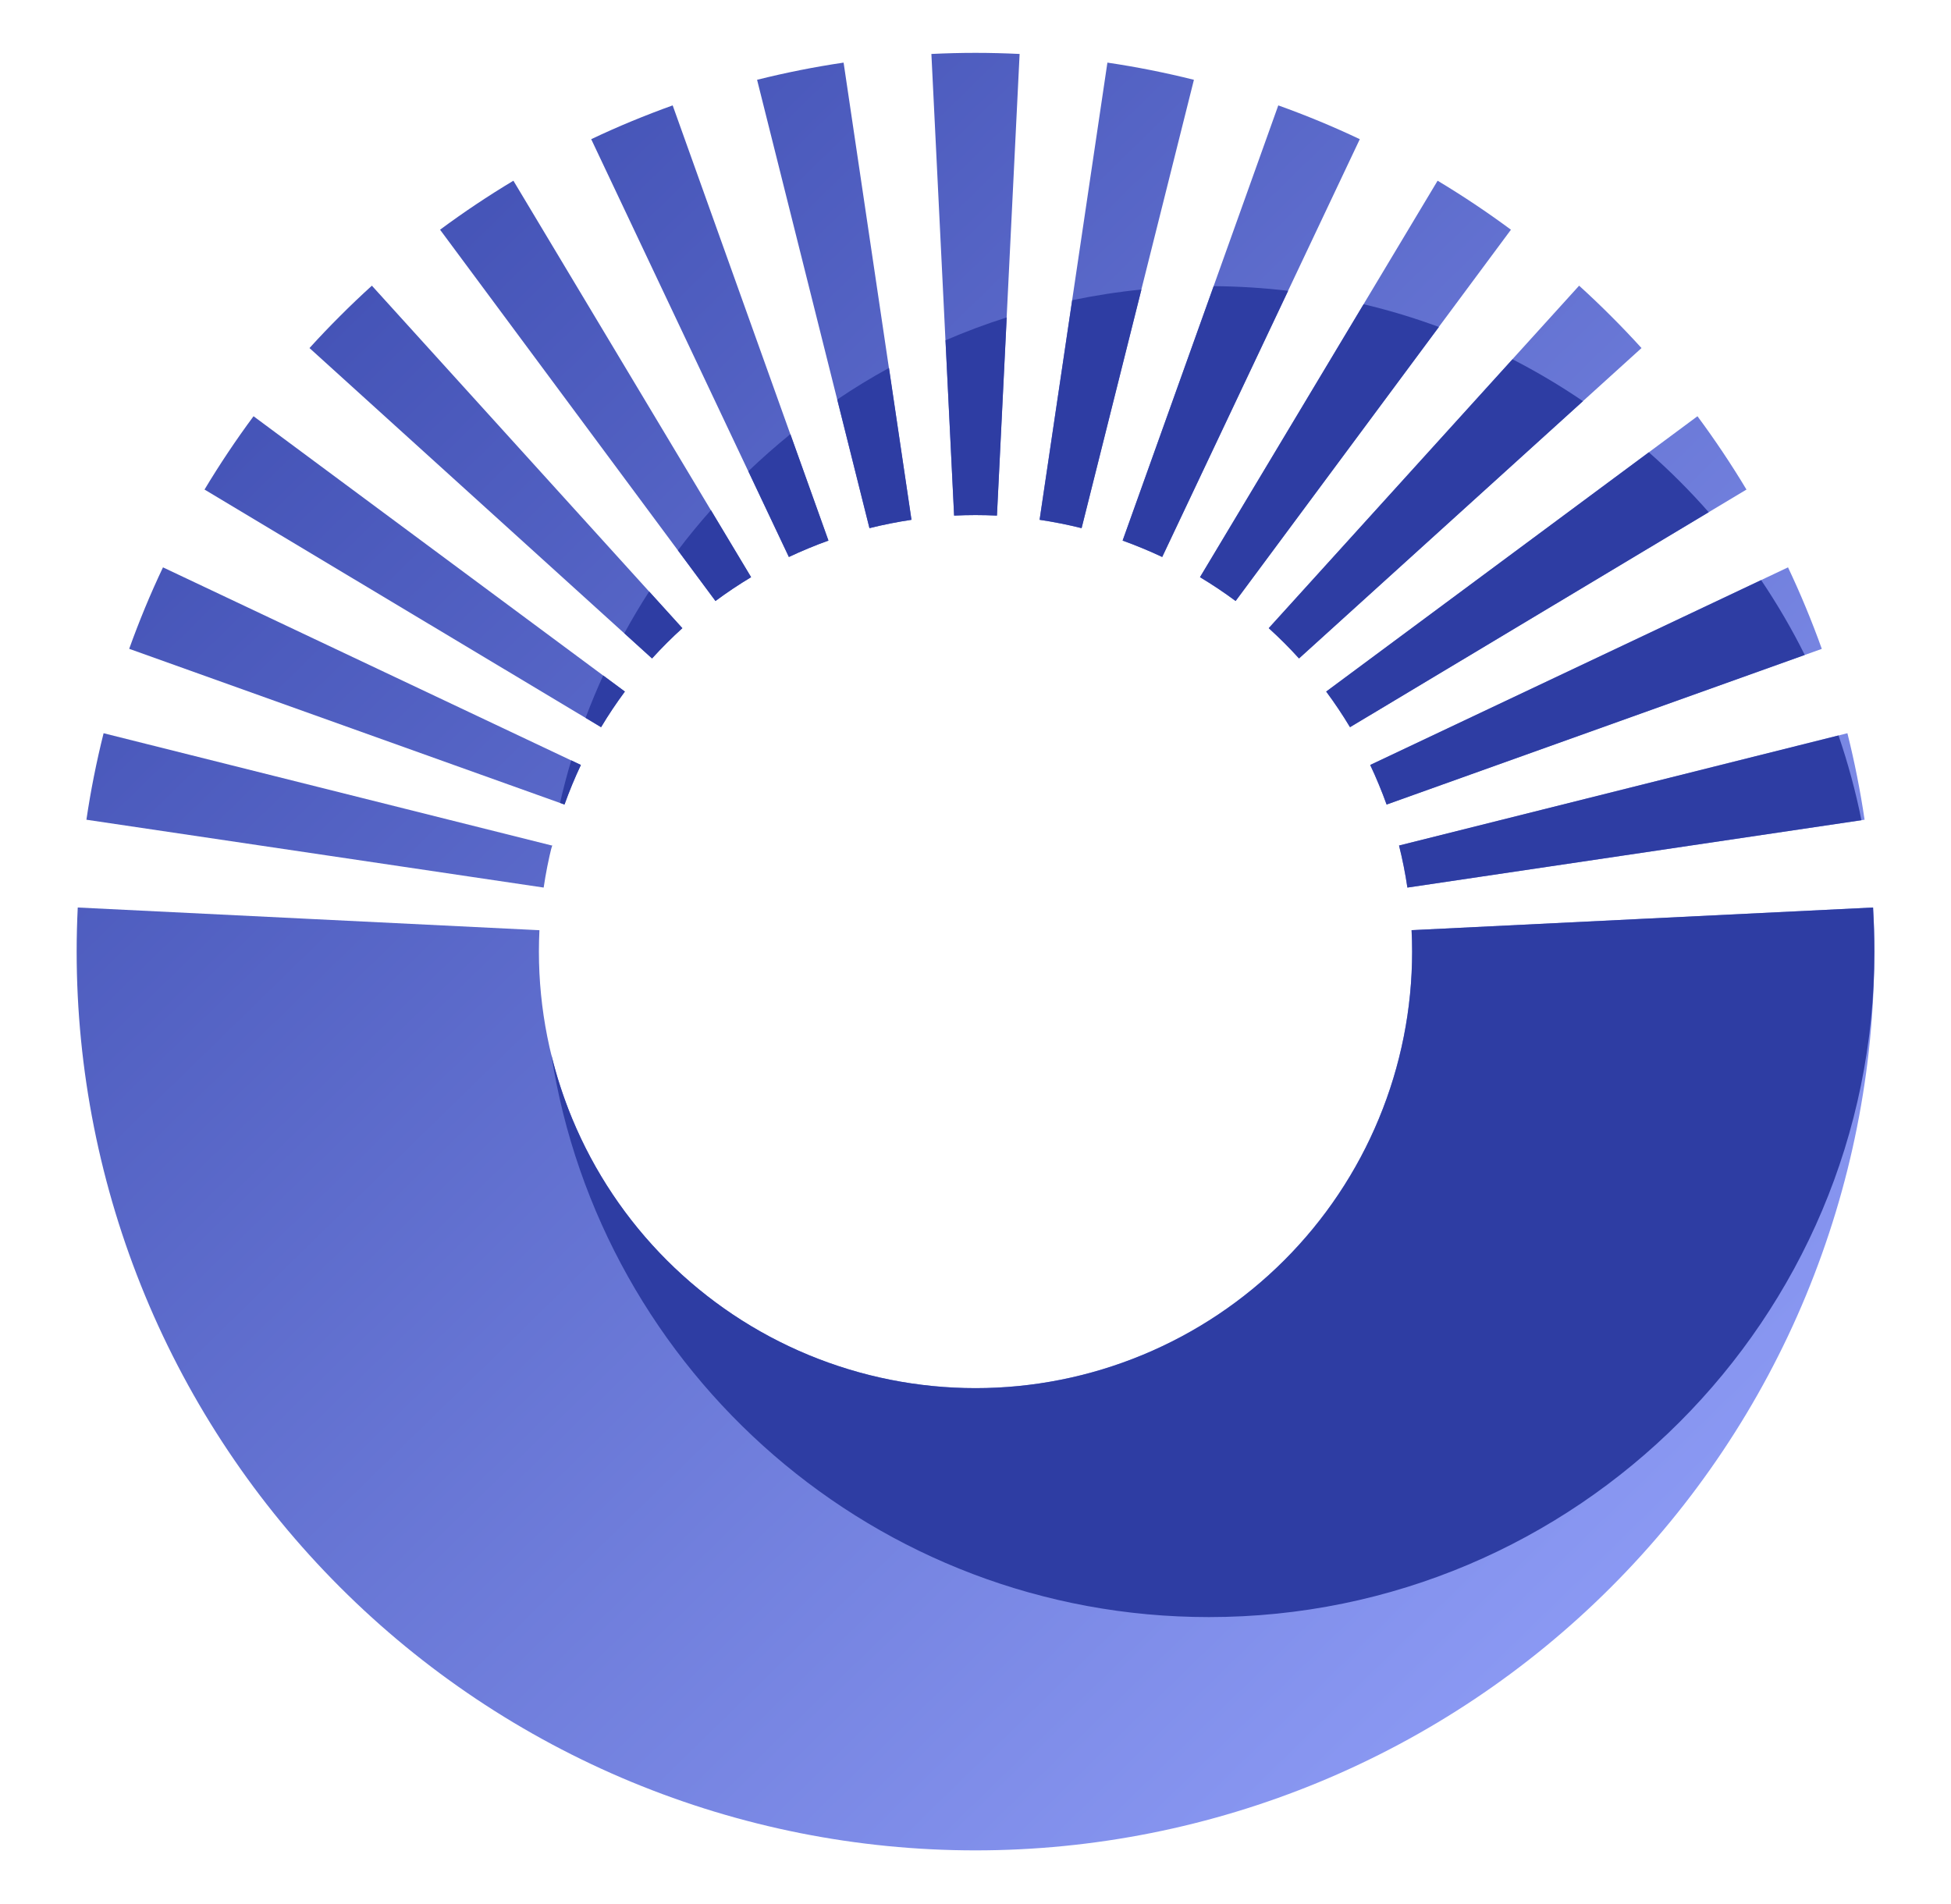
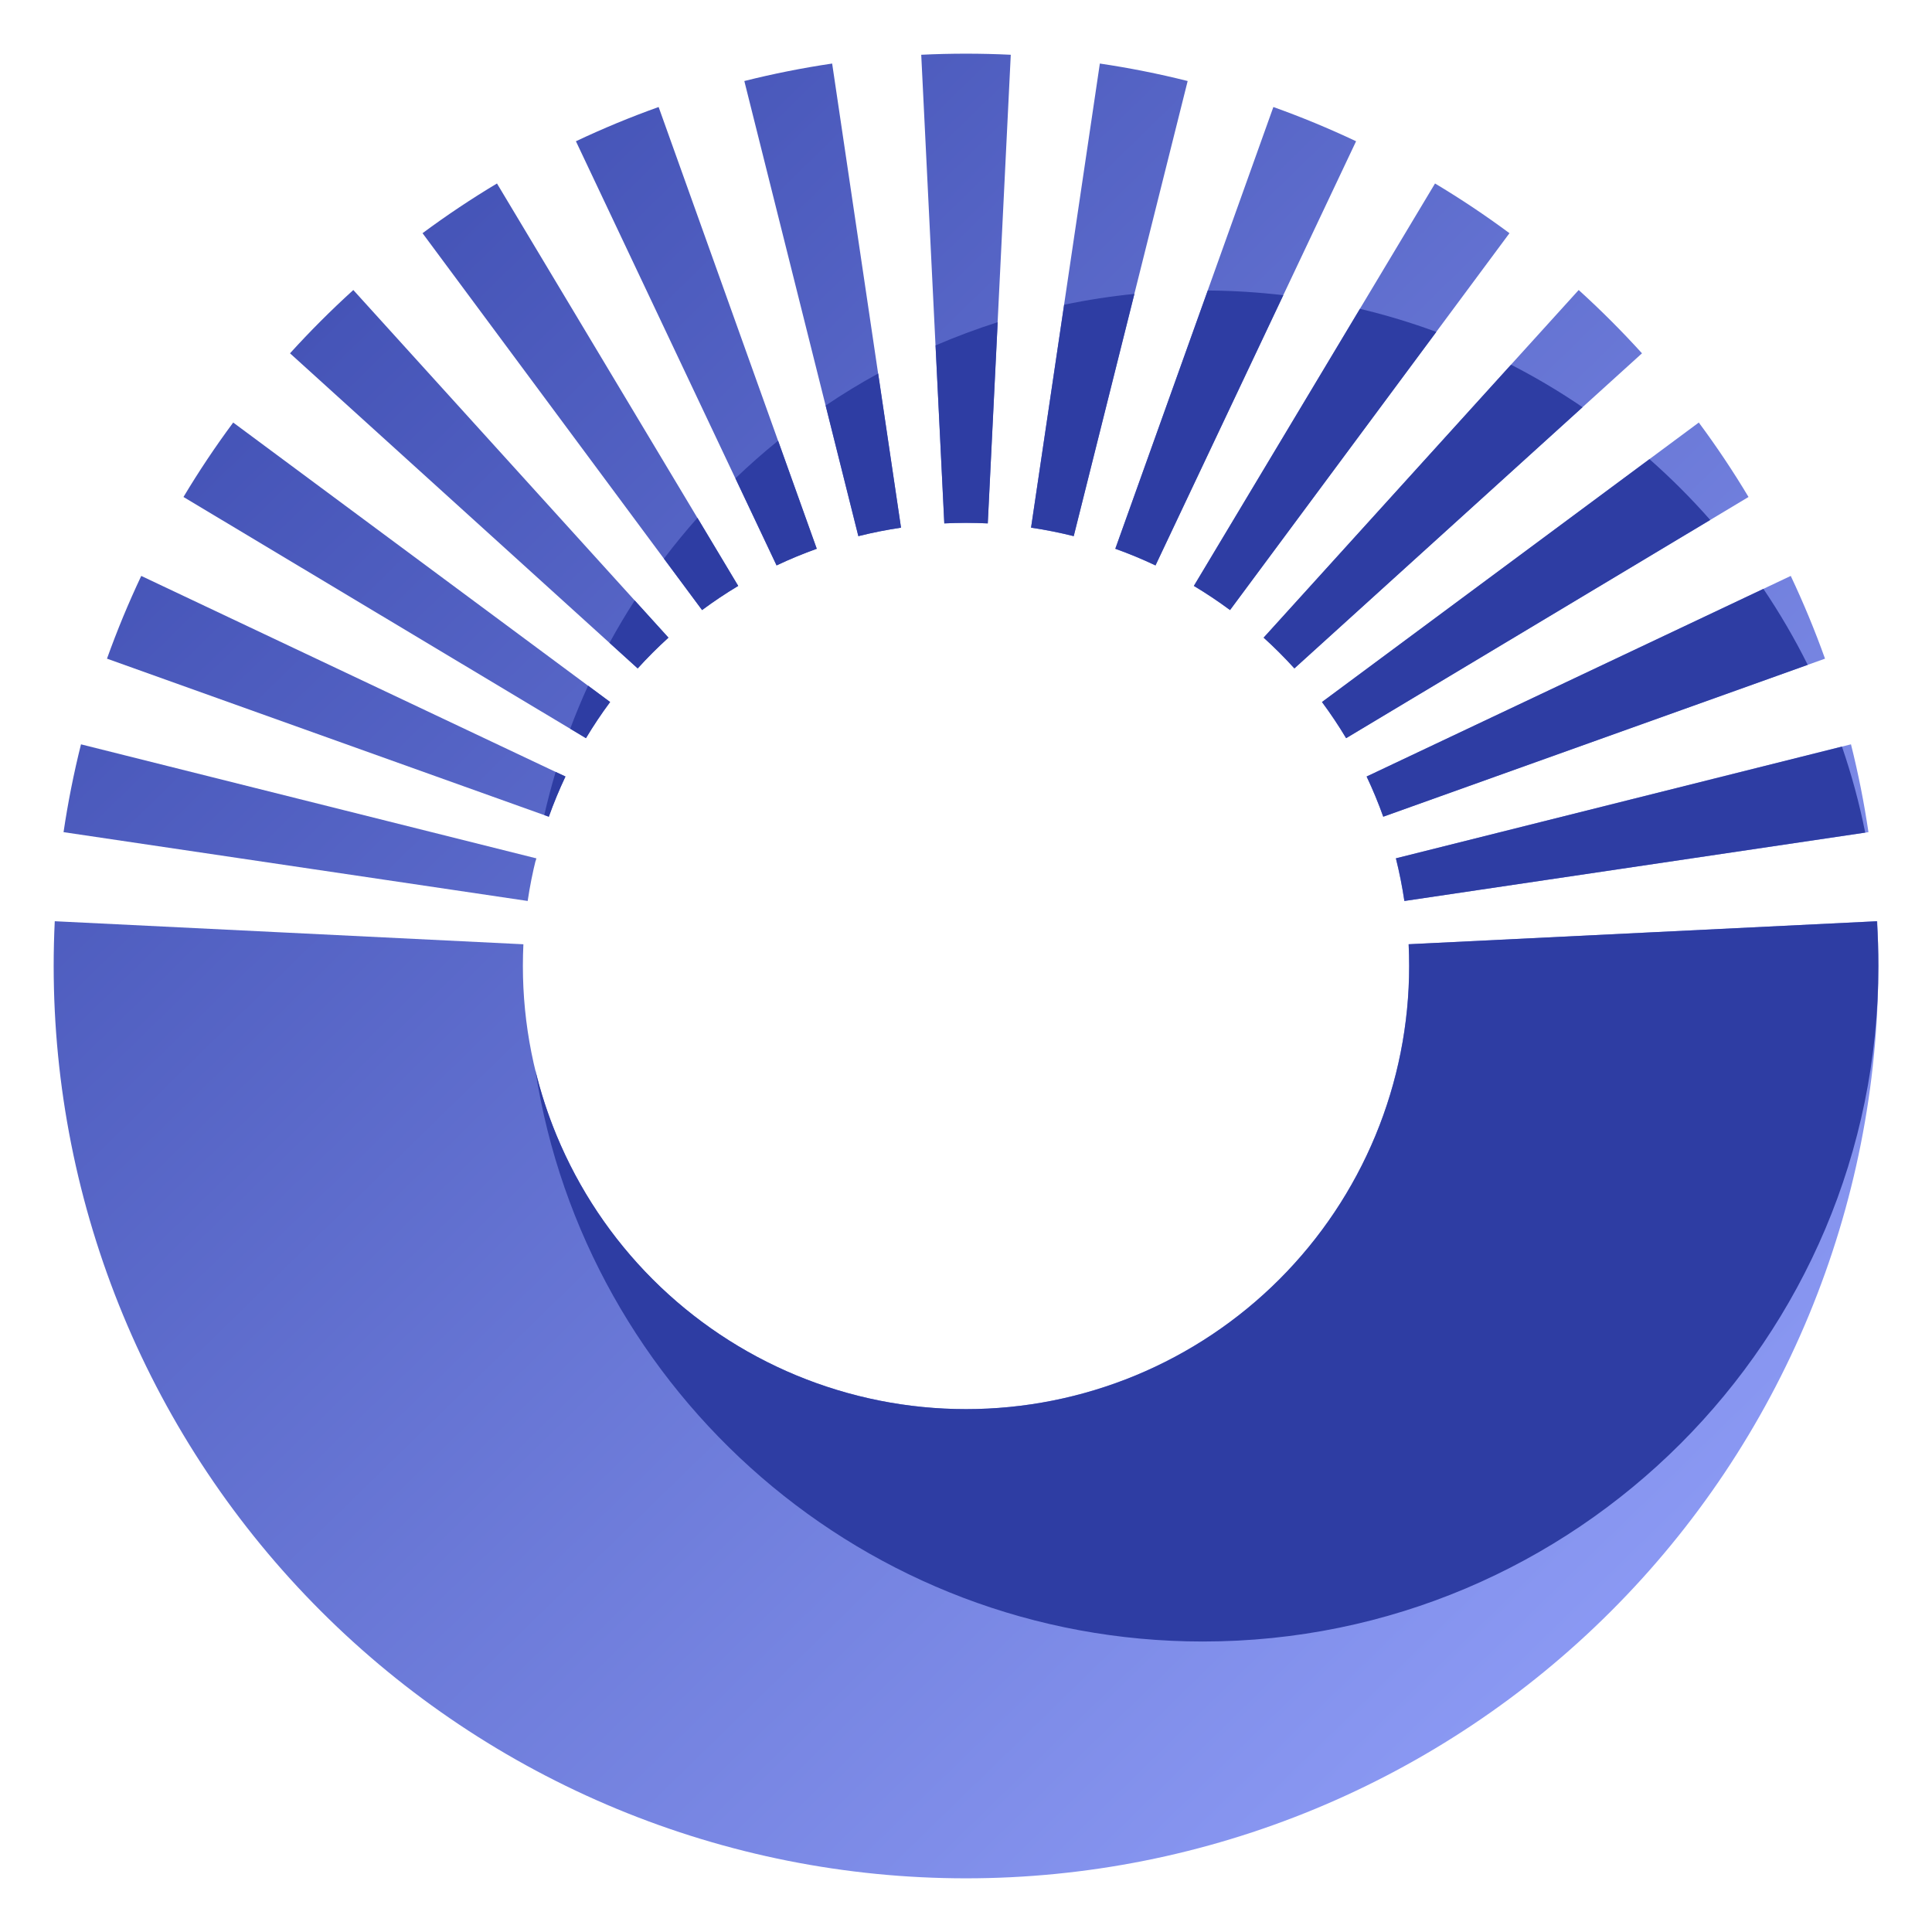
- <svg xmlns="http://www.w3.org/2000/svg" width="41" height="40" viewBox="0 0 41 40" fill="none">
-   <path d="M20.05 10.836C20.2 10.829 20.35 10.825 20.5 10.825C20.65 10.825 20.8 10.829 20.95 10.836L21.427 1.134C21.118 1.119 20.809 1.111 20.5 1.111C20.191 1.111 19.882 1.119 19.573 1.134L20.05 10.836Z" fill="url(#paint0_linear_3139_18692)" />
-   <path d="M18.271 11.1C18.562 11.027 18.857 10.969 19.154 10.925L17.728 1.316C17.117 1.406 16.51 1.527 15.91 1.677L18.271 11.1Z" fill="url(#paint1_linear_3139_18692)" />
-   <path d="M21.846 10.925C22.143 10.969 22.438 11.027 22.729 11.1L25.09 1.677C24.49 1.527 23.883 1.406 23.272 1.316L21.846 10.925Z" fill="url(#paint2_linear_3139_18692)" />
-   <path d="M16.989 11.524C17.128 11.466 17.268 11.412 17.409 11.362L14.136 2.215C13.846 2.319 13.557 2.431 13.271 2.549C12.986 2.667 12.703 2.793 12.424 2.925L16.577 11.706C16.713 11.642 16.85 11.581 16.989 11.524Z" fill="url(#paint3_linear_3139_18692)" />
-   <path d="M23.591 11.362C23.732 11.412 23.872 11.466 24.011 11.524C24.15 11.581 24.287 11.642 24.423 11.706L28.576 2.925C28.297 2.793 28.014 2.667 27.729 2.549C27.443 2.431 27.154 2.319 26.863 2.215L23.591 11.362Z" fill="url(#paint4_linear_3139_18692)" />
-   <path d="M15.035 12.631C15.276 12.452 15.526 12.285 15.783 12.131L10.789 3.798C10.259 4.116 9.744 4.46 9.248 4.828L15.035 12.631Z" fill="url(#paint5_linear_3139_18692)" />
-   <path d="M25.217 12.131C25.474 12.285 25.724 12.452 25.965 12.631L31.752 4.828C31.256 4.46 30.741 4.116 30.211 3.798L25.217 12.131Z" fill="url(#paint6_linear_3139_18692)" />
-   <path d="M14.013 13.513C14.119 13.406 14.228 13.303 14.339 13.202L7.815 6.004C7.586 6.212 7.362 6.425 7.144 6.644C6.925 6.862 6.712 7.086 6.504 7.315L13.702 13.839C13.803 13.728 13.906 13.619 14.013 13.513Z" fill="url(#paint7_linear_3139_18692)" />
-   <path d="M26.661 13.202C26.772 13.303 26.881 13.406 26.987 13.513C27.094 13.619 27.197 13.728 27.298 13.839L34.496 7.315C34.288 7.086 34.075 6.862 33.856 6.644C33.638 6.425 33.414 6.212 33.185 6.004L26.661 13.202Z" fill="url(#paint8_linear_3139_18692)" />
-   <path d="M12.631 15.283C12.785 15.026 12.952 14.776 13.131 14.535L5.328 8.748C4.96 9.245 4.616 9.759 4.298 10.289L12.631 15.283Z" fill="url(#paint9_linear_3139_18692)" />
-   <path d="M27.869 14.535C28.048 14.776 28.215 15.026 28.369 15.283L36.702 10.289C36.384 9.759 36.04 9.245 35.672 8.748L27.869 14.535Z" fill="url(#paint10_linear_3139_18692)" />
-   <path d="M12.024 16.489C12.081 16.35 12.142 16.213 12.206 16.077L3.425 11.924C3.293 12.203 3.167 12.486 3.049 12.771C2.931 13.057 2.819 13.346 2.715 13.636L11.862 16.909C11.912 16.768 11.966 16.628 12.024 16.489Z" fill="url(#paint11_linear_3139_18692)" />
-   <path d="M28.794 16.077C28.858 16.213 28.919 16.35 28.976 16.489C29.034 16.628 29.088 16.768 29.138 16.909L38.285 13.637C38.181 13.346 38.069 13.057 37.951 12.772C37.833 12.486 37.707 12.203 37.575 11.924L28.794 16.077Z" fill="url(#paint12_linear_3139_18692)" />
-   <path d="M11.425 18.654C11.469 18.357 11.527 18.062 11.6 17.771L2.177 15.41C2.027 16.01 1.906 16.617 1.816 17.228L11.425 18.654Z" fill="url(#paint13_linear_3139_18692)" />
-   <path d="M29.4 17.771C29.473 18.062 29.531 18.357 29.575 18.654L39.184 17.228C39.094 16.617 38.973 16.01 38.823 15.41L29.4 17.771Z" fill="url(#paint14_linear_3139_18692)" />
-   <path d="M11.325 20C11.325 19.85 11.329 19.7 11.336 19.55L1.634 19.073C1.619 19.382 1.611 19.691 1.611 20C1.611 22.48 2.1 24.937 3.049 27.229C3.998 29.52 5.39 31.602 7.144 33.356C8.898 35.111 10.98 36.502 13.271 37.451C15.563 38.4 18.019 38.889 20.5 38.889C22.98 38.889 25.437 38.4 27.729 37.451C30.02 36.502 32.102 35.111 33.856 33.356C35.61 31.602 37.002 29.52 37.951 27.229C38.9 24.937 39.389 22.48 39.389 20C39.389 19.691 39.381 19.382 39.366 19.073L29.663 19.55C29.671 19.7 29.675 19.85 29.675 20C29.675 21.205 29.437 22.398 28.976 23.511C28.515 24.624 27.839 25.636 26.987 26.487C26.136 27.339 25.124 28.015 24.011 28.476C22.898 28.937 21.705 29.175 20.5 29.175C19.295 29.175 18.102 28.937 16.989 28.476C15.876 28.015 14.864 27.339 14.013 26.487C13.161 25.636 12.485 24.624 12.024 23.511C11.563 22.398 11.325 21.205 11.325 20Z" fill="url(#paint15_linear_3139_18692)" />
-   <path d="M20.501 10.825C20.351 10.825 20.201 10.829 20.051 10.836L19.87 7.152C20.289 6.971 20.718 6.81 21.156 6.671L20.951 10.836C20.802 10.829 20.652 10.825 20.501 10.825Z" fill="#2E3DA3" />
-   <path d="M22.532 6.309L21.848 10.924C22.145 10.969 22.439 11.027 22.73 11.1L23.987 6.085C23.494 6.134 23.009 6.21 22.532 6.309Z" fill="#2E3DA3" />
-   <path d="M25.505 6.014L23.592 11.361C23.733 11.412 23.873 11.466 24.012 11.524C24.151 11.581 24.288 11.642 24.424 11.706L27.07 6.112C26.556 6.051 26.034 6.018 25.505 6.014Z" fill="#2E3DA3" />
-   <path d="M28.656 6.394L25.218 12.13C25.476 12.285 25.725 12.452 25.967 12.631L30.238 6.872C29.724 6.682 29.196 6.522 28.656 6.394Z" fill="#2E3DA3" />
-   <path d="M31.785 7.551L26.663 13.202C26.774 13.303 26.882 13.406 26.989 13.512C27.095 13.618 27.198 13.727 27.299 13.838L33.266 8.431C32.792 8.108 32.297 7.814 31.785 7.551Z" fill="#2E3DA3" />
-   <path d="M34.65 9.506L27.87 14.534C28.049 14.776 28.216 15.025 28.371 15.283L35.908 10.765C35.516 10.319 35.096 9.899 34.65 9.506Z" fill="#2E3DA3" />
-   <path d="M37.01 12.192L28.795 16.077C28.859 16.213 28.92 16.35 28.977 16.489C29.035 16.628 29.089 16.768 29.14 16.909L37.927 13.765C37.655 13.219 37.348 12.694 37.01 12.192Z" fill="#2E3DA3" />
-   <path d="M38.636 15.457L29.401 17.77C29.474 18.062 29.533 18.357 29.577 18.654L39.118 17.238C38.996 16.629 38.834 16.035 38.636 15.457Z" fill="#2E3DA3" />
-   <path d="M39.36 19.073L29.665 19.549C29.672 19.699 29.676 19.849 29.676 20C29.676 21.204 29.439 22.398 28.977 23.511C28.517 24.624 27.841 25.635 26.989 26.487C26.137 27.339 25.125 28.015 24.012 28.476C22.899 28.937 21.706 29.174 20.501 29.174C19.297 29.174 18.103 28.937 16.99 28.476C15.877 28.015 14.866 27.339 14.014 26.487C13.162 25.635 12.486 24.624 12.025 23.511C11.843 23.07 11.695 22.617 11.584 22.156C12.621 28.857 18.414 33.986 25.404 33.986C33.129 33.986 39.39 27.724 39.39 20C39.39 19.688 39.38 19.38 39.36 19.073Z" fill="#2E3DA3" />
-   <path d="M11.584 17.843C11.59 17.819 11.596 17.795 11.602 17.77L11.595 17.769C11.591 17.794 11.588 17.818 11.584 17.843Z" fill="#2E3DA3" />
-   <path d="M11.769 16.875L11.863 16.909C11.914 16.768 11.968 16.628 12.025 16.489C12.083 16.35 12.143 16.213 12.208 16.077L12.005 15.981C11.916 16.275 11.838 16.573 11.769 16.875Z" fill="#2E3DA3" />
-   <path d="M12.306 15.087L12.632 15.283C12.786 15.025 12.953 14.776 13.132 14.534L12.676 14.196C12.543 14.488 12.419 14.785 12.306 15.087Z" fill="#2E3DA3" />
-   <path d="M13.12 13.309L13.703 13.838C13.804 13.727 13.908 13.618 14.014 13.512C14.12 13.406 14.229 13.303 14.34 13.202L13.642 12.431C13.457 12.717 13.283 13.01 13.12 13.309Z" fill="#2E3DA3" />
-   <path d="M14.246 11.566L15.036 12.631C15.277 12.452 15.527 12.285 15.785 12.13L14.94 10.721C14.698 10.993 14.467 11.275 14.246 11.566Z" fill="#2E3DA3" />
-   <path d="M15.726 9.903L16.579 11.706C16.714 11.642 16.852 11.581 16.99 11.524C17.129 11.466 17.269 11.412 17.41 11.361L16.61 9.124C16.305 9.372 16.01 9.632 15.726 9.903Z" fill="#2E3DA3" />
-   <path d="M17.595 8.396L18.272 11.1C18.563 11.027 18.858 10.969 19.155 10.924L18.682 7.733C18.309 7.937 17.946 8.159 17.595 8.396Z" fill="#2E3DA3" />
+ <svg xmlns="http://www.w3.org/2000/svg" width="64" height="64" viewBox="0 0 64 64" fill="none">
+   <path d="M31.28 17.338C31.519 17.327 31.759 17.321 32 17.321C32.24 17.321 32.481 17.327 32.72 17.338L33.483 1.814C32.989 1.79 32.495 1.778 32 1.778C31.505 1.778 31.011 1.79 30.517 1.814L31.28 17.338Z" fill="url(#paint0_linear_3139_19049)" />
+   <path d="M28.433 17.761C28.899 17.644 29.371 17.55 29.846 17.48L27.566 2.105C26.587 2.25 25.616 2.443 24.657 2.684L28.433 17.761Z" fill="url(#paint1_linear_3139_19049)" />
+   <path d="M34.154 17.48C34.629 17.55 35.101 17.644 35.567 17.761L39.343 2.684C38.384 2.443 37.413 2.25 36.434 2.105L34.154 17.48Z" fill="url(#paint2_linear_3139_19049)" />
+   <path d="M26.382 18.438C26.605 18.346 26.829 18.26 27.055 18.179L21.818 3.545C21.353 3.711 20.892 3.889 20.434 4.078C19.977 4.268 19.525 4.468 19.078 4.679L25.724 18.73C25.941 18.628 26.16 18.53 26.382 18.438Z" fill="url(#paint3_linear_3139_19049)" />
+   <path d="M36.945 18.179C37.171 18.26 37.395 18.346 37.618 18.438C37.84 18.53 38.059 18.628 38.276 18.73L44.922 4.679C44.475 4.468 44.023 4.268 43.566 4.078C43.108 3.889 42.647 3.711 42.182 3.545L36.945 18.179Z" fill="url(#paint4_linear_3139_19049)" />
+   <path d="M23.256 20.209C23.641 19.923 24.041 19.656 24.453 19.409L16.463 6.078C15.614 6.586 14.791 7.136 13.997 7.725L23.256 20.209Z" fill="url(#paint5_linear_3139_19049)" />
+   <path d="M39.547 19.409C39.959 19.656 40.359 19.923 40.745 20.209L50.003 7.725C49.209 7.136 48.386 6.586 47.537 6.078L39.547 19.409Z" fill="url(#paint6_linear_3139_19049)" />
+   <path d="M21.62 21.62C21.79 21.45 21.964 21.285 22.142 21.123L11.704 9.607C11.338 9.939 10.98 10.28 10.63 10.63C10.28 10.98 9.939 11.338 9.607 11.704L21.123 22.142C21.284 21.964 21.45 21.79 21.62 21.62Z" fill="url(#paint7_linear_3139_19049)" />
+   <path d="M41.858 21.123C42.036 21.285 42.21 21.45 42.38 21.62C42.55 21.79 42.716 21.964 42.877 22.142L54.393 11.704C54.061 11.338 53.72 10.98 53.37 10.63C53.02 10.28 52.662 9.939 52.296 9.607L41.858 21.123Z" fill="url(#paint8_linear_3139_19049)" />
+   <path d="M19.409 24.453C19.656 24.041 19.923 23.642 20.209 23.256L7.725 13.997C7.136 14.791 6.586 15.614 6.078 16.463L19.409 24.453Z" fill="url(#paint9_linear_3139_19049)" />
+   <path d="M43.791 23.256C44.077 23.642 44.344 24.041 44.591 24.453L57.922 16.463C57.414 15.614 56.864 14.791 56.275 13.997L43.791 23.256Z" fill="url(#paint10_linear_3139_19049)" />
+   <path d="M18.438 26.383C18.53 26.16 18.627 25.941 18.73 25.724L4.679 19.078C4.468 19.525 4.268 19.977 4.078 20.434C3.889 20.892 3.711 21.353 3.544 21.819L18.179 27.055C18.26 26.829 18.346 26.605 18.438 26.383Z" fill="url(#paint11_linear_3139_19049)" />
+   <path d="M45.27 25.724C45.373 25.941 45.47 26.16 45.562 26.383C45.654 26.605 45.74 26.829 45.821 27.055L60.456 21.819C60.289 21.353 60.111 20.892 59.922 20.435C59.732 19.977 59.532 19.525 59.321 19.078L45.27 25.724Z" fill="url(#paint12_linear_3139_19049)" />
+   <path d="M17.48 29.846C17.55 29.371 17.644 28.899 17.761 28.433L2.683 24.657C2.443 25.616 2.25 26.587 2.105 27.566L17.48 29.846Z" fill="url(#paint13_linear_3139_19049)" />
+   <path d="M46.239 28.433C46.356 28.899 46.45 29.371 46.52 29.846L61.895 27.566C61.75 26.587 61.557 25.616 61.316 24.657L46.239 28.433Z" fill="url(#paint14_linear_3139_19049)" />
+   <path d="M17.321 32C17.321 31.76 17.327 31.519 17.338 31.28L1.814 30.517C1.79 31.011 1.778 31.505 1.778 32C1.778 35.969 2.559 39.899 4.078 43.566C5.597 47.232 7.823 50.564 10.63 53.37C13.436 56.177 16.768 58.403 20.434 59.922C24.101 61.441 28.031 62.222 32 62.222C35.969 62.222 39.899 61.441 43.566 59.922C47.232 58.403 50.564 56.177 53.37 53.37C56.177 50.564 58.403 47.232 59.922 43.566C61.441 39.899 62.222 35.969 62.222 32C62.222 31.505 62.21 31.011 62.186 30.517L46.662 31.28C46.673 31.52 46.679 31.76 46.679 32C46.679 33.928 46.3 35.837 45.562 37.618C44.824 39.399 43.743 41.017 42.38 42.38C41.017 43.743 39.398 44.824 37.618 45.562C35.837 46.3 33.928 46.679 32 46.679C30.072 46.679 28.163 46.3 26.382 45.562C24.602 44.824 22.983 43.743 21.62 42.38C20.257 41.017 19.176 39.399 18.438 37.618C17.7 35.837 17.321 33.928 17.321 32Z" fill="url(#paint15_linear_3139_19049)" />
+   <path d="M32.002 17.32C31.762 17.32 31.521 17.326 31.282 17.338L30.992 11.442C31.662 11.154 32.348 10.897 33.05 10.673L32.722 17.338C32.483 17.326 32.242 17.32 32.002 17.32Z" fill="#2E3DA3" />
+   <path d="M35.251 10.095L34.156 17.479C34.631 17.55 35.103 17.643 35.569 17.76L37.579 9.736C36.79 9.815 36.014 9.935 35.251 10.095Z" fill="#2E3DA3" />
+   <path d="M40.009 9.623L36.947 18.178C37.173 18.259 37.398 18.346 37.62 18.438C37.842 18.53 38.061 18.627 38.278 18.73L42.511 9.779C41.69 9.682 40.855 9.629 40.009 9.623Z" fill="#2E3DA3" />
+   <path d="M45.05 10.23L39.549 19.409C39.961 19.656 40.361 19.923 40.747 20.209L47.58 10.995C46.759 10.692 45.914 10.436 45.05 10.23Z" fill="#2E3DA3" />
+   <path d="M50.055 12.081L41.86 21.123C42.038 21.284 42.212 21.45 42.382 21.62C42.552 21.79 42.718 21.964 42.879 22.142L52.425 13.489C51.667 12.973 50.876 12.502 50.055 12.081Z" fill="#2E3DA3" />
+   <path d="M54.641 15.21L43.793 23.255C44.079 23.641 44.346 24.041 44.593 24.453L56.653 17.224C56.026 16.511 55.353 15.838 54.641 15.21Z" fill="#2E3DA3" />
+   <path d="M58.415 19.507L45.272 25.723C45.375 25.94 45.472 26.16 45.564 26.382C45.656 26.604 45.742 26.828 45.823 27.054L59.883 22.024C59.448 21.151 58.957 20.31 58.415 19.507Z" fill="#2E3DA3" />
+   <path d="M61.017 24.732L46.242 28.433C46.358 28.899 46.452 29.37 46.523 29.846L61.788 27.581C61.593 26.607 61.335 25.656 61.017 24.732Z" fill="#2E3DA3" />
+   <path d="M62.176 30.517L46.664 31.279C46.675 31.519 46.681 31.759 46.681 32C46.681 33.927 46.302 35.836 45.564 37.617C44.826 39.398 43.745 41.016 42.382 42.379C41.019 43.742 39.401 44.824 37.62 45.562C35.839 46.299 33.93 46.679 32.002 46.679C30.074 46.679 28.165 46.299 26.384 45.562C24.604 44.824 22.985 43.742 21.622 42.379C20.259 41.016 19.178 39.398 18.44 37.617C18.148 36.913 17.912 36.188 17.734 35.45C19.393 46.17 28.662 54.377 39.847 54.377C52.206 54.377 62.224 44.358 62.224 32C62.224 31.502 62.208 31.007 62.176 30.517Z" fill="#2E3DA3" />
+   <path d="M17.734 28.549C17.743 28.51 17.753 28.471 17.763 28.433L17.753 28.43C17.746 28.47 17.74 28.509 17.734 28.549Z" fill="#2E3DA3" />
+   <path d="M18.03 27L18.181 27.054C18.262 26.828 18.348 26.604 18.44 26.382C18.532 26.16 18.63 25.94 18.732 25.723L18.407 25.57C18.266 26.04 18.14 26.517 18.03 27Z" fill="#2E3DA3" />
+   <path d="M18.889 24.14L19.411 24.453C19.658 24.041 19.925 23.641 20.212 23.255L19.481 22.713C19.268 23.18 19.07 23.656 18.889 24.14Z" fill="#2E3DA3" />
+   <path d="M20.191 21.295L21.125 22.142C21.287 21.964 21.452 21.79 21.622 21.62C21.792 21.45 21.966 21.284 22.144 21.123L21.026 19.89C20.732 20.347 20.453 20.816 20.191 21.295Z" fill="#2E3DA3" />
+   <path d="M21.994 18.506L23.258 20.209C23.643 19.923 24.043 19.656 24.455 19.409L23.104 17.153C22.717 17.589 22.347 18.04 21.994 18.506Z" fill="#2E3DA3" />
+   <path d="M24.362 15.845L25.726 18.73C25.943 18.627 26.162 18.53 26.384 18.438C26.607 18.346 26.831 18.259 27.057 18.178L25.776 14.599C25.287 14.995 24.815 15.411 24.362 15.845Z" fill="#2E3DA3" />
+   <path d="M27.351 13.433L28.435 17.76C28.901 17.643 29.373 17.55 29.848 17.479L29.091 12.372C28.494 12.7 27.913 13.054 27.351 13.433Z" fill="#2E3DA3" />
  <defs>
-     <linearGradient id="paint0_linear_3139_18692" x1="-3.867" y1="-3.233" x2="37.217" y2="38.889" gradientUnits="userSpaceOnUse">
+     <linearGradient id="paint0_linear_3139_19049" x1="-6.987" y1="-5.173" x2="58.747" y2="62.222" gradientUnits="userSpaceOnUse">
      <stop offset="0.036" stop-color="#2E3DA3" />
      <stop offset="1" stop-color="#96A4FD" />
    </linearGradient>
-     <linearGradient id="paint1_linear_3139_18692" x1="-3.867" y1="-3.233" x2="37.217" y2="38.889" gradientUnits="userSpaceOnUse">
+     <linearGradient id="paint1_linear_3139_19049" x1="-6.987" y1="-5.173" x2="58.747" y2="62.222" gradientUnits="userSpaceOnUse">
      <stop offset="0.036" stop-color="#2E3DA3" />
      <stop offset="1" stop-color="#96A4FD" />
    </linearGradient>
-     <linearGradient id="paint2_linear_3139_18692" x1="-3.867" y1="-3.233" x2="37.217" y2="38.889" gradientUnits="userSpaceOnUse">
+     <linearGradient id="paint2_linear_3139_19049" x1="-6.987" y1="-5.173" x2="58.747" y2="62.222" gradientUnits="userSpaceOnUse">
      <stop offset="0.036" stop-color="#2E3DA3" />
      <stop offset="1" stop-color="#96A4FD" />
    </linearGradient>
-     <linearGradient id="paint3_linear_3139_18692" x1="-3.867" y1="-3.233" x2="37.217" y2="38.889" gradientUnits="userSpaceOnUse">
+     <linearGradient id="paint3_linear_3139_19049" x1="-6.987" y1="-5.173" x2="58.747" y2="62.222" gradientUnits="userSpaceOnUse">
      <stop offset="0.036" stop-color="#2E3DA3" />
      <stop offset="1" stop-color="#96A4FD" />
    </linearGradient>
-     <linearGradient id="paint4_linear_3139_18692" x1="-3.867" y1="-3.233" x2="37.217" y2="38.889" gradientUnits="userSpaceOnUse">
+     <linearGradient id="paint4_linear_3139_19049" x1="-6.987" y1="-5.173" x2="58.747" y2="62.222" gradientUnits="userSpaceOnUse">
      <stop offset="0.036" stop-color="#2E3DA3" />
      <stop offset="1" stop-color="#96A4FD" />
    </linearGradient>
-     <linearGradient id="paint5_linear_3139_18692" x1="-3.867" y1="-3.233" x2="37.217" y2="38.889" gradientUnits="userSpaceOnUse">
+     <linearGradient id="paint5_linear_3139_19049" x1="-6.987" y1="-5.173" x2="58.747" y2="62.222" gradientUnits="userSpaceOnUse">
      <stop offset="0.036" stop-color="#2E3DA3" />
      <stop offset="1" stop-color="#96A4FD" />
    </linearGradient>
-     <linearGradient id="paint6_linear_3139_18692" x1="-3.867" y1="-3.233" x2="37.217" y2="38.889" gradientUnits="userSpaceOnUse">
+     <linearGradient id="paint6_linear_3139_19049" x1="-6.987" y1="-5.173" x2="58.747" y2="62.222" gradientUnits="userSpaceOnUse">
      <stop offset="0.036" stop-color="#2E3DA3" />
      <stop offset="1" stop-color="#96A4FD" />
    </linearGradient>
-     <linearGradient id="paint7_linear_3139_18692" x1="-3.867" y1="-3.233" x2="37.217" y2="38.889" gradientUnits="userSpaceOnUse">
+     <linearGradient id="paint7_linear_3139_19049" x1="-6.987" y1="-5.173" x2="58.747" y2="62.222" gradientUnits="userSpaceOnUse">
      <stop offset="0.036" stop-color="#2E3DA3" />
      <stop offset="1" stop-color="#96A4FD" />
    </linearGradient>
-     <linearGradient id="paint8_linear_3139_18692" x1="-3.867" y1="-3.233" x2="37.217" y2="38.889" gradientUnits="userSpaceOnUse">
+     <linearGradient id="paint8_linear_3139_19049" x1="-6.987" y1="-5.173" x2="58.747" y2="62.222" gradientUnits="userSpaceOnUse">
      <stop offset="0.036" stop-color="#2E3DA3" />
      <stop offset="1" stop-color="#96A4FD" />
    </linearGradient>
-     <linearGradient id="paint9_linear_3139_18692" x1="-3.867" y1="-3.233" x2="37.217" y2="38.889" gradientUnits="userSpaceOnUse">
+     <linearGradient id="paint9_linear_3139_19049" x1="-6.987" y1="-5.173" x2="58.747" y2="62.222" gradientUnits="userSpaceOnUse">
      <stop offset="0.036" stop-color="#2E3DA3" />
      <stop offset="1" stop-color="#96A4FD" />
    </linearGradient>
-     <linearGradient id="paint10_linear_3139_18692" x1="-3.867" y1="-3.233" x2="37.217" y2="38.889" gradientUnits="userSpaceOnUse">
+     <linearGradient id="paint10_linear_3139_19049" x1="-6.987" y1="-5.173" x2="58.747" y2="62.222" gradientUnits="userSpaceOnUse">
      <stop offset="0.036" stop-color="#2E3DA3" />
      <stop offset="1" stop-color="#96A4FD" />
    </linearGradient>
-     <linearGradient id="paint11_linear_3139_18692" x1="-3.867" y1="-3.233" x2="37.217" y2="38.889" gradientUnits="userSpaceOnUse">
+     <linearGradient id="paint11_linear_3139_19049" x1="-6.987" y1="-5.173" x2="58.747" y2="62.222" gradientUnits="userSpaceOnUse">
      <stop offset="0.036" stop-color="#2E3DA3" />
      <stop offset="1" stop-color="#96A4FD" />
    </linearGradient>
-     <linearGradient id="paint12_linear_3139_18692" x1="-3.867" y1="-3.233" x2="37.217" y2="38.889" gradientUnits="userSpaceOnUse">
+     <linearGradient id="paint12_linear_3139_19049" x1="-6.987" y1="-5.173" x2="58.747" y2="62.222" gradientUnits="userSpaceOnUse">
      <stop offset="0.036" stop-color="#2E3DA3" />
      <stop offset="1" stop-color="#96A4FD" />
    </linearGradient>
-     <linearGradient id="paint13_linear_3139_18692" x1="-3.867" y1="-3.233" x2="37.217" y2="38.889" gradientUnits="userSpaceOnUse">
+     <linearGradient id="paint13_linear_3139_19049" x1="-6.987" y1="-5.173" x2="58.747" y2="62.222" gradientUnits="userSpaceOnUse">
      <stop offset="0.036" stop-color="#2E3DA3" />
      <stop offset="1" stop-color="#96A4FD" />
    </linearGradient>
-     <linearGradient id="paint14_linear_3139_18692" x1="-3.867" y1="-3.233" x2="37.217" y2="38.889" gradientUnits="userSpaceOnUse">
+     <linearGradient id="paint14_linear_3139_19049" x1="-6.987" y1="-5.173" x2="58.747" y2="62.222" gradientUnits="userSpaceOnUse">
      <stop offset="0.036" stop-color="#2E3DA3" />
      <stop offset="1" stop-color="#96A4FD" />
    </linearGradient>
-     <linearGradient id="paint15_linear_3139_18692" x1="-3.867" y1="-3.233" x2="37.217" y2="38.889" gradientUnits="userSpaceOnUse">
+     <linearGradient id="paint15_linear_3139_19049" x1="-6.987" y1="-5.173" x2="58.747" y2="62.222" gradientUnits="userSpaceOnUse">
      <stop offset="0.036" stop-color="#2E3DA3" />
      <stop offset="1" stop-color="#96A4FD" />
    </linearGradient>
  </defs>
</svg>
